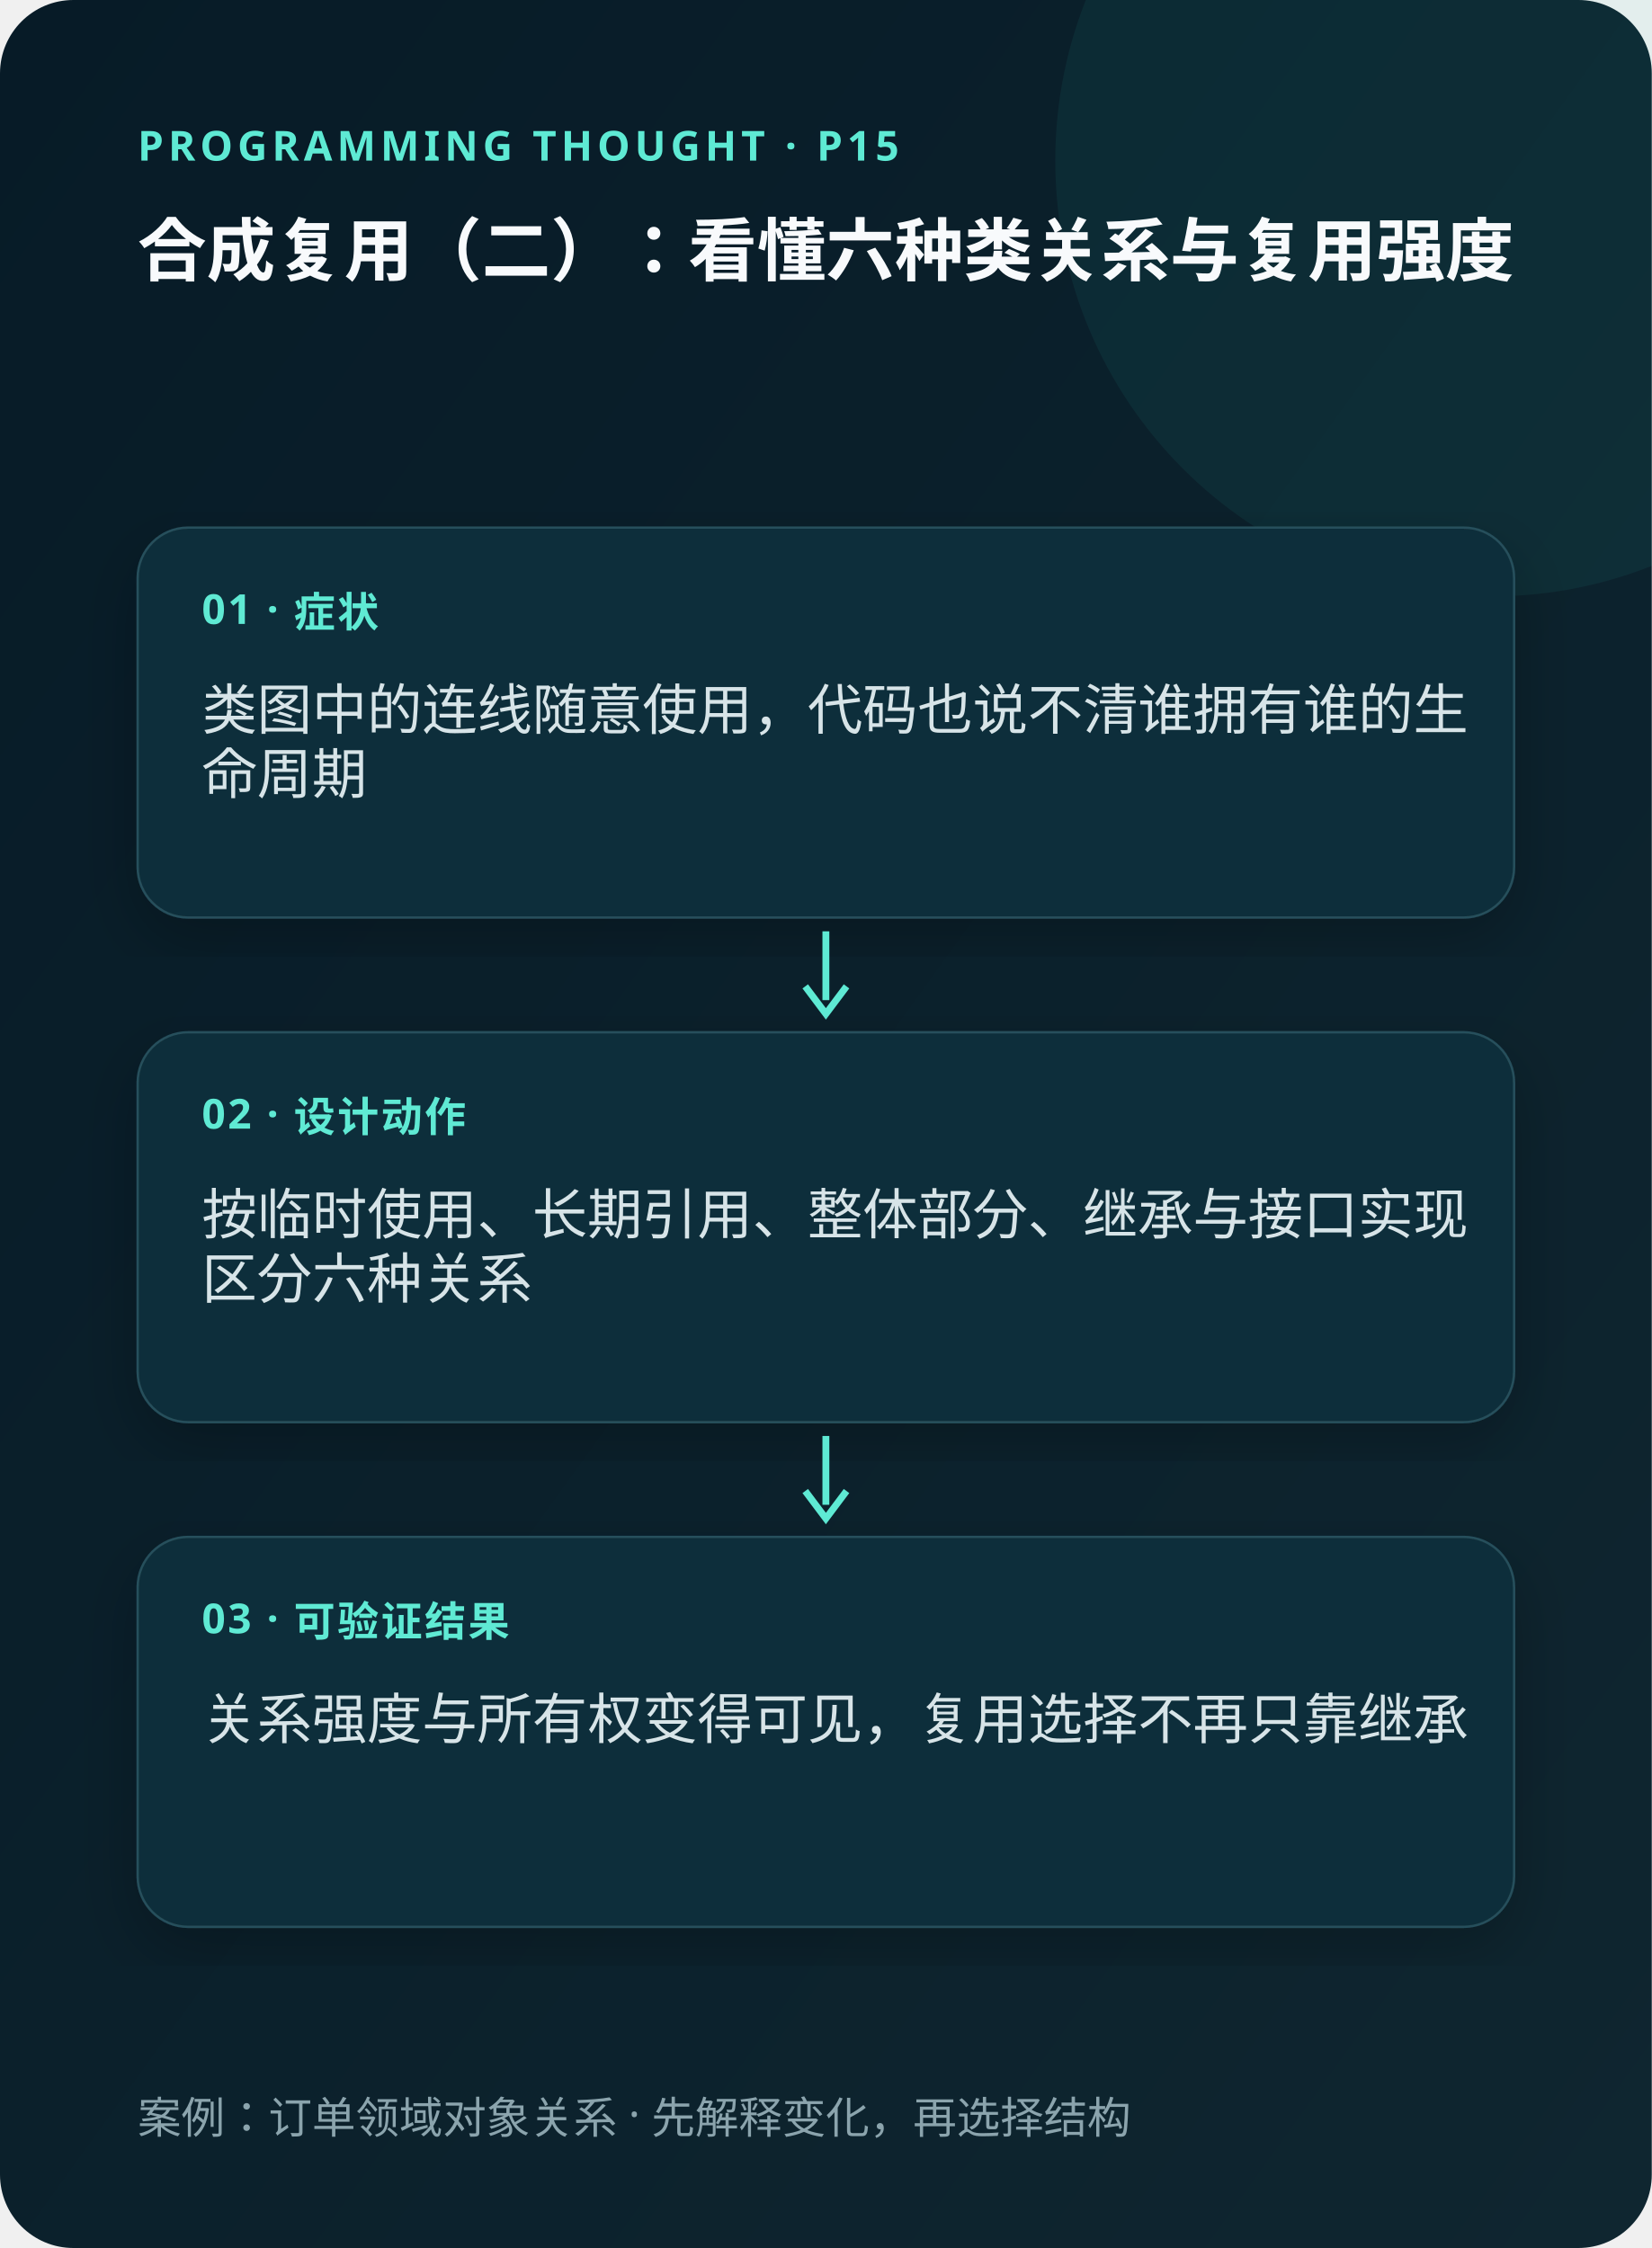
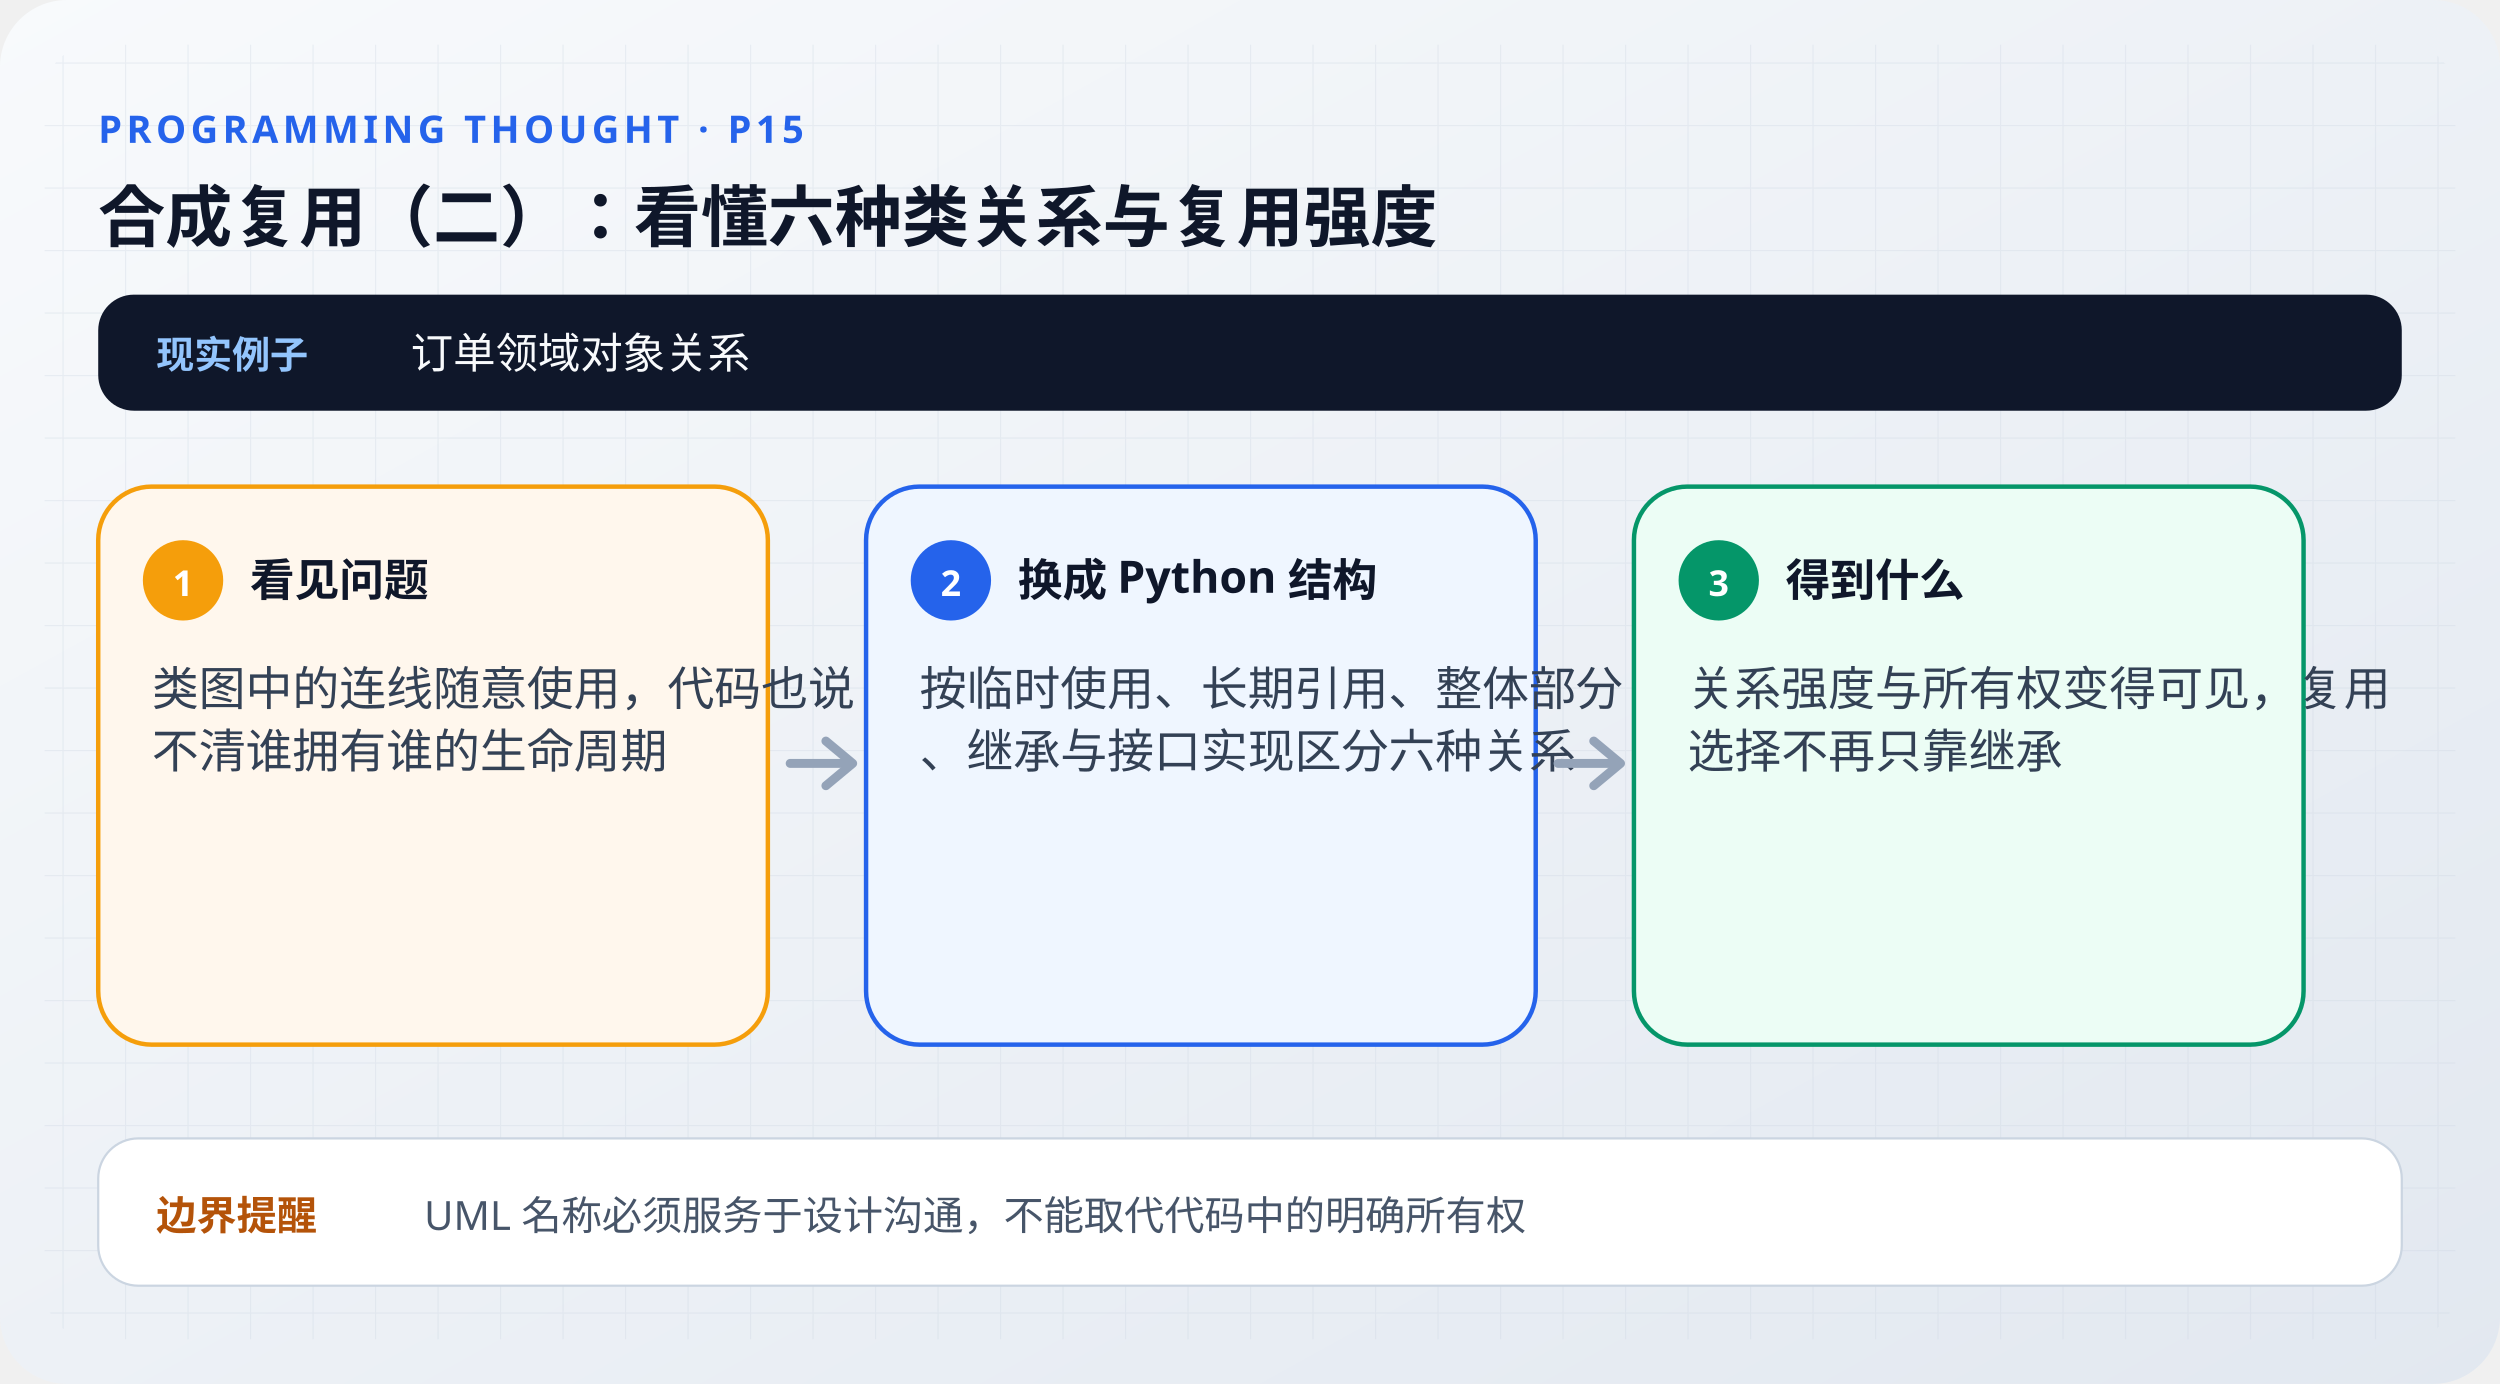
- <svg xmlns="http://www.w3.org/2000/svg" viewBox="0 0 720 980" role="img" aria-labelledby="title desc">
+ <svg xmlns="http://www.w3.org/2000/svg" viewBox="0 0 1120 620" role="img" aria-labelledby="title desc">
  <defs>
-     <linearGradient id="bg" x1="0" y1="0" x2="1" y2="1">
-       <stop offset="0" stop-color="#071b27" />
-       <stop offset="1" stop-color="#0f2630" />
+     <linearGradient id="paper" x1="0" y1="0" x2="1" y2="1">
+       <stop offset="0" stop-color="#f8fafc" />
+       <stop offset="1" stop-color="#e2e8f0" />
    </linearGradient>
+     <pattern id="grid" width="28" height="28" patternUnits="userSpaceOnUse">
+       <path d="M 28 0 L 0 0 0 28" fill="none" stroke="#cbd5e1" stroke-width="1" opacity=".45" />
+     </pattern>
    <filter id="shadow">
-       <feDropShadow dx="0" dy="10" stdDeviation="14" flood-opacity=".24" />
+       <feDropShadow dx="0" dy="7" stdDeviation="9" flood-color="#0f172a" flood-opacity=".15" />
    </filter>
  </defs>
-   <rect width="720" height="980" rx="32" fill="url(#bg)" />
-   <circle cx="650" cy="70" r="190" fill="#2dd4bf" opacity=".07" />
-   <text x="60" y="70" fill="#5eead4" font-family="system-ui,sans-serif" font-size="18" font-weight="700" letter-spacing="2">PROGRAMMING THOUGHT · P15</text>
-   <text x="60" y="120" class="heading">合成复用（二）：看懂六种类关系与复用强度</text>
+   <rect width="1120" height="620" rx="30" fill="url(#paper)" />
+   <rect x="20" y="20" width="1080" height="580" rx="22" fill="url(#grid)" opacity=".75" />
+   <text x="44" y="64" class="eyebrow">PROGRAMMING THOUGHT · P15</text>
+   <text x="44" y="108" class="heading">合成复用（二）：看懂六种类关系与复用强度</text>
+   <rect x="44" y="132" width="1032" height="52" rx="16" fill="#0f172a" />
+   <text x="70" y="165" class="exampleLabel">现实例子</text>
+   <text x="184" y="165" class="exampleText">订单领域对象关系</text>
+   <g>
+     <rect x="44" y="218" width="300" height="250" rx="24" fill="#fff7ed" stroke="#f59e0b" stroke-width="2" />
+     <circle cx="82" cy="260" r="18" fill="#f59e0b" />
+     <text x="82" y="267" text-anchor="middle" class="number">1</text>
+     <text x="112" y="267" class="cardLabel">看见问题</text>
+     <text x="68" y="316" class="cardBody">类图中的连线随意使用，代码也说</text>
+     <text x="68" y="344" class="cardBody">不清谁拥有谁的生命周期</text>
+   </g>
+   <path d="M354 342h24" stroke="#94a3b8" stroke-width="4" stroke-linecap="round" />
+   <path d="m370 332 12 10-12 10" fill="none" stroke="#94a3b8" stroke-width="4" stroke-linecap="round" stroke-linejoin="round" />
+   <g>
+     <rect x="388" y="218" width="300" height="250" rx="24" fill="#eff6ff" stroke="#2563eb" stroke-width="2" />
+     <circle cx="426" cy="260" r="18" fill="#2563eb" />
+     <text x="426" y="267" text-anchor="middle" class="number">2</text>
+     <text x="456" y="267" class="cardLabel">换成 Python 结构</text>
+     <text x="412" y="316" class="cardBody">按临时使用、长期引用、整体部分</text>
+     <text x="412" y="344" class="cardBody">、继承与接口实现区分六种关系</text>
+   </g>
+   <path d="M698 342h24" stroke="#94a3b8" stroke-width="4" stroke-linecap="round" />
+   <path d="m714 332 12 10-12 10" fill="none" stroke="#94a3b8" stroke-width="4" stroke-linecap="round" stroke-linejoin="round" />
+   <g>
+     <rect x="732" y="218" width="300" height="250" rx="24" fill="#ecfdf5" stroke="#059669" stroke-width="2" />
+     <circle cx="770" cy="260" r="18" fill="#059669" />
+     <text x="770" y="267" text-anchor="middle" class="number">3</text>
+     <text x="800" y="267" class="cardLabel">得到什么</text>
+     <text x="756" y="316" class="cardBody">关系强度与所有权变得可见，复用</text>
+     <text x="756" y="344" class="cardBody">选择不再只靠继承</text>
+   </g>
+   <rect x="44" y="510" width="1032" height="66" rx="18" fill="#ffffff" stroke="#cbd5e1" />
+   <text x="70" y="551" class="boundaryLabel">边界提醒</text>
+   <text x="190" y="551" class="boundaryText">UML 名称必须服务于设计沟通，不能取代代码中的明确所有权</text>
  <style>
-     .heading { fill: #f8fafc; font: 700 30px system-ui, sans-serif; }
-     .label { fill: #5eead4; font: 700 18px system-ui, sans-serif; letter-spacing: 1px; }
-     .body { fill: #d7e4e8; font: 500 24px system-ui, sans-serif; }
+     .eyebrow { fill: #2563eb; font: 700 17px system-ui, sans-serif; letter-spacing: 2px; }
+     .heading { fill: #0f172a; font: 700 30px system-ui, sans-serif; }
+     .exampleLabel { fill: #93c5fd; font: 700 17px system-ui, sans-serif; }
+     .exampleText { fill: #f8fafc; font: 500 19px system-ui, sans-serif; }
+     .number { fill: white; font: 700 16px system-ui, sans-serif; }
+     .cardLabel { fill: #0f172a; font: 700 20px system-ui, sans-serif; }
+     .cardBody { fill: #334155; font: 500 21px system-ui, sans-serif; }
+     .boundaryLabel { fill: #b45309; font: 700 18px system-ui, sans-serif; }
+     .boundaryText { fill: #475569; font: 500 18px system-ui, sans-serif; }
  </style>
-   <g filter="url(#shadow)">
-     <rect x="60" y="230" width="600" height="170" rx="22" fill="#102f3a" stroke="#28505c" />
-     <text x="88" y="272" class="label">01 · 症状</text>
-     <text x="88" y="318" class="body">类图中的连线随意使用，代码也说不清谁拥有谁的生</text>
-     <text x="88" y="346" class="body">命周期</text>
-   </g>
-   <path d="M360 406v30" stroke="#5eead4" stroke-width="3" />
-   <path d="m351 430 9 12 9-12" fill="none" stroke="#5eead4" stroke-width="3" />
-   <g filter="url(#shadow)">
-     <rect x="60" y="450" width="600" height="170" rx="22" fill="#102f3a" stroke="#28505c" />
-     <text x="88" y="492" class="label">02 · 设计动作</text>
-     <text x="88" y="538" class="body">按临时使用、长期引用、整体部分、继承与接口实现</text>
-     <text x="88" y="566" class="body">区分六种关系</text>
-   </g>
-   <path d="M360 626v30" stroke="#5eead4" stroke-width="3" />
-   <path d="m351 650 9 12 9-12" fill="none" stroke="#5eead4" stroke-width="3" />
-   <g filter="url(#shadow)">
-     <rect x="60" y="670" width="600" height="170" rx="22" fill="#102f3a" stroke="#28505c" />
-     <text x="88" y="712" class="label">03 · 可验证结果</text>
-     <text x="88" y="758" class="body">关系强度与所有权变得可见，复用选择不再只靠继承</text>
-   </g>
-   <text x="60" y="930" fill="#8ba4ad" font-family="system-ui,sans-serif" font-size="19">案例：订单领域对象关系 · 先解释变化，再选择结构</text>
</svg>
